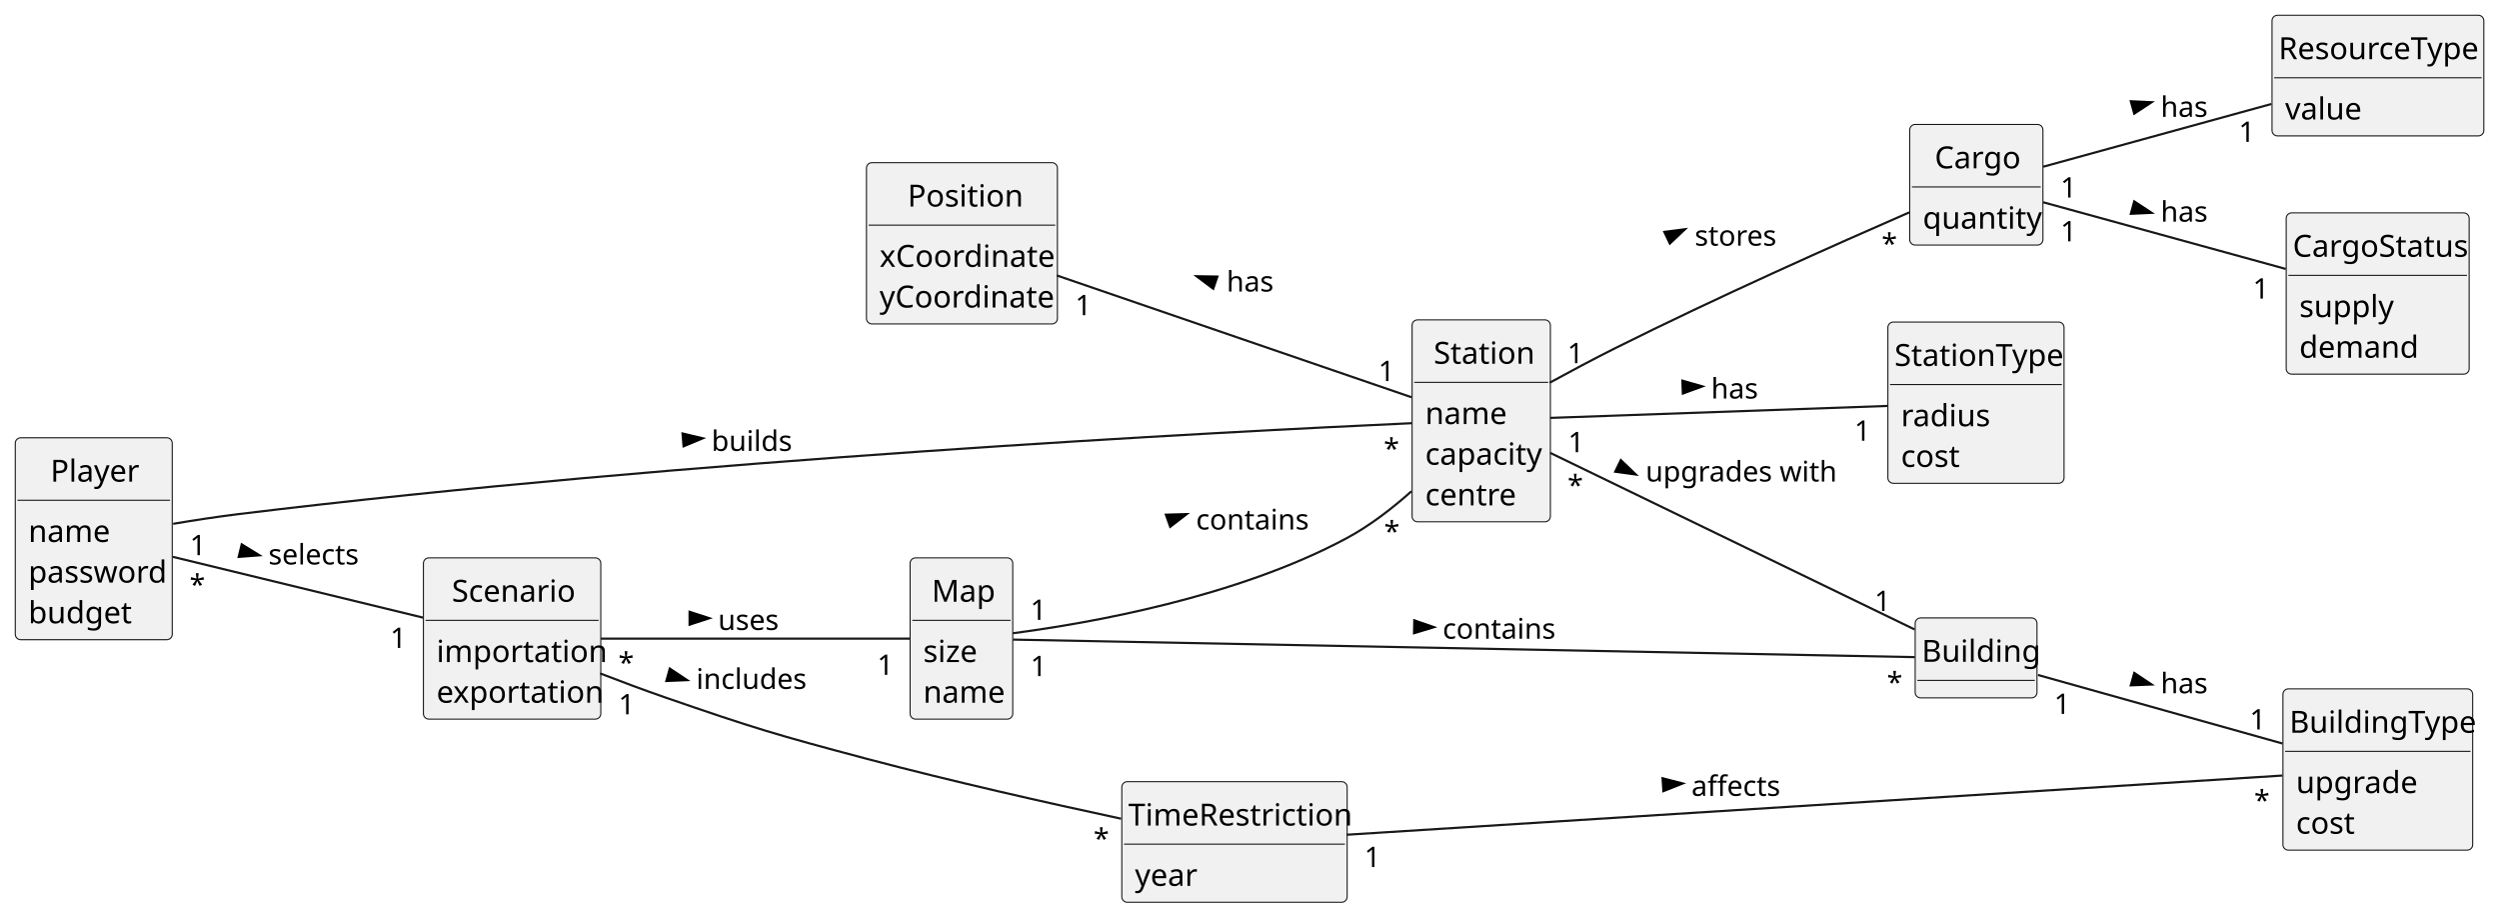
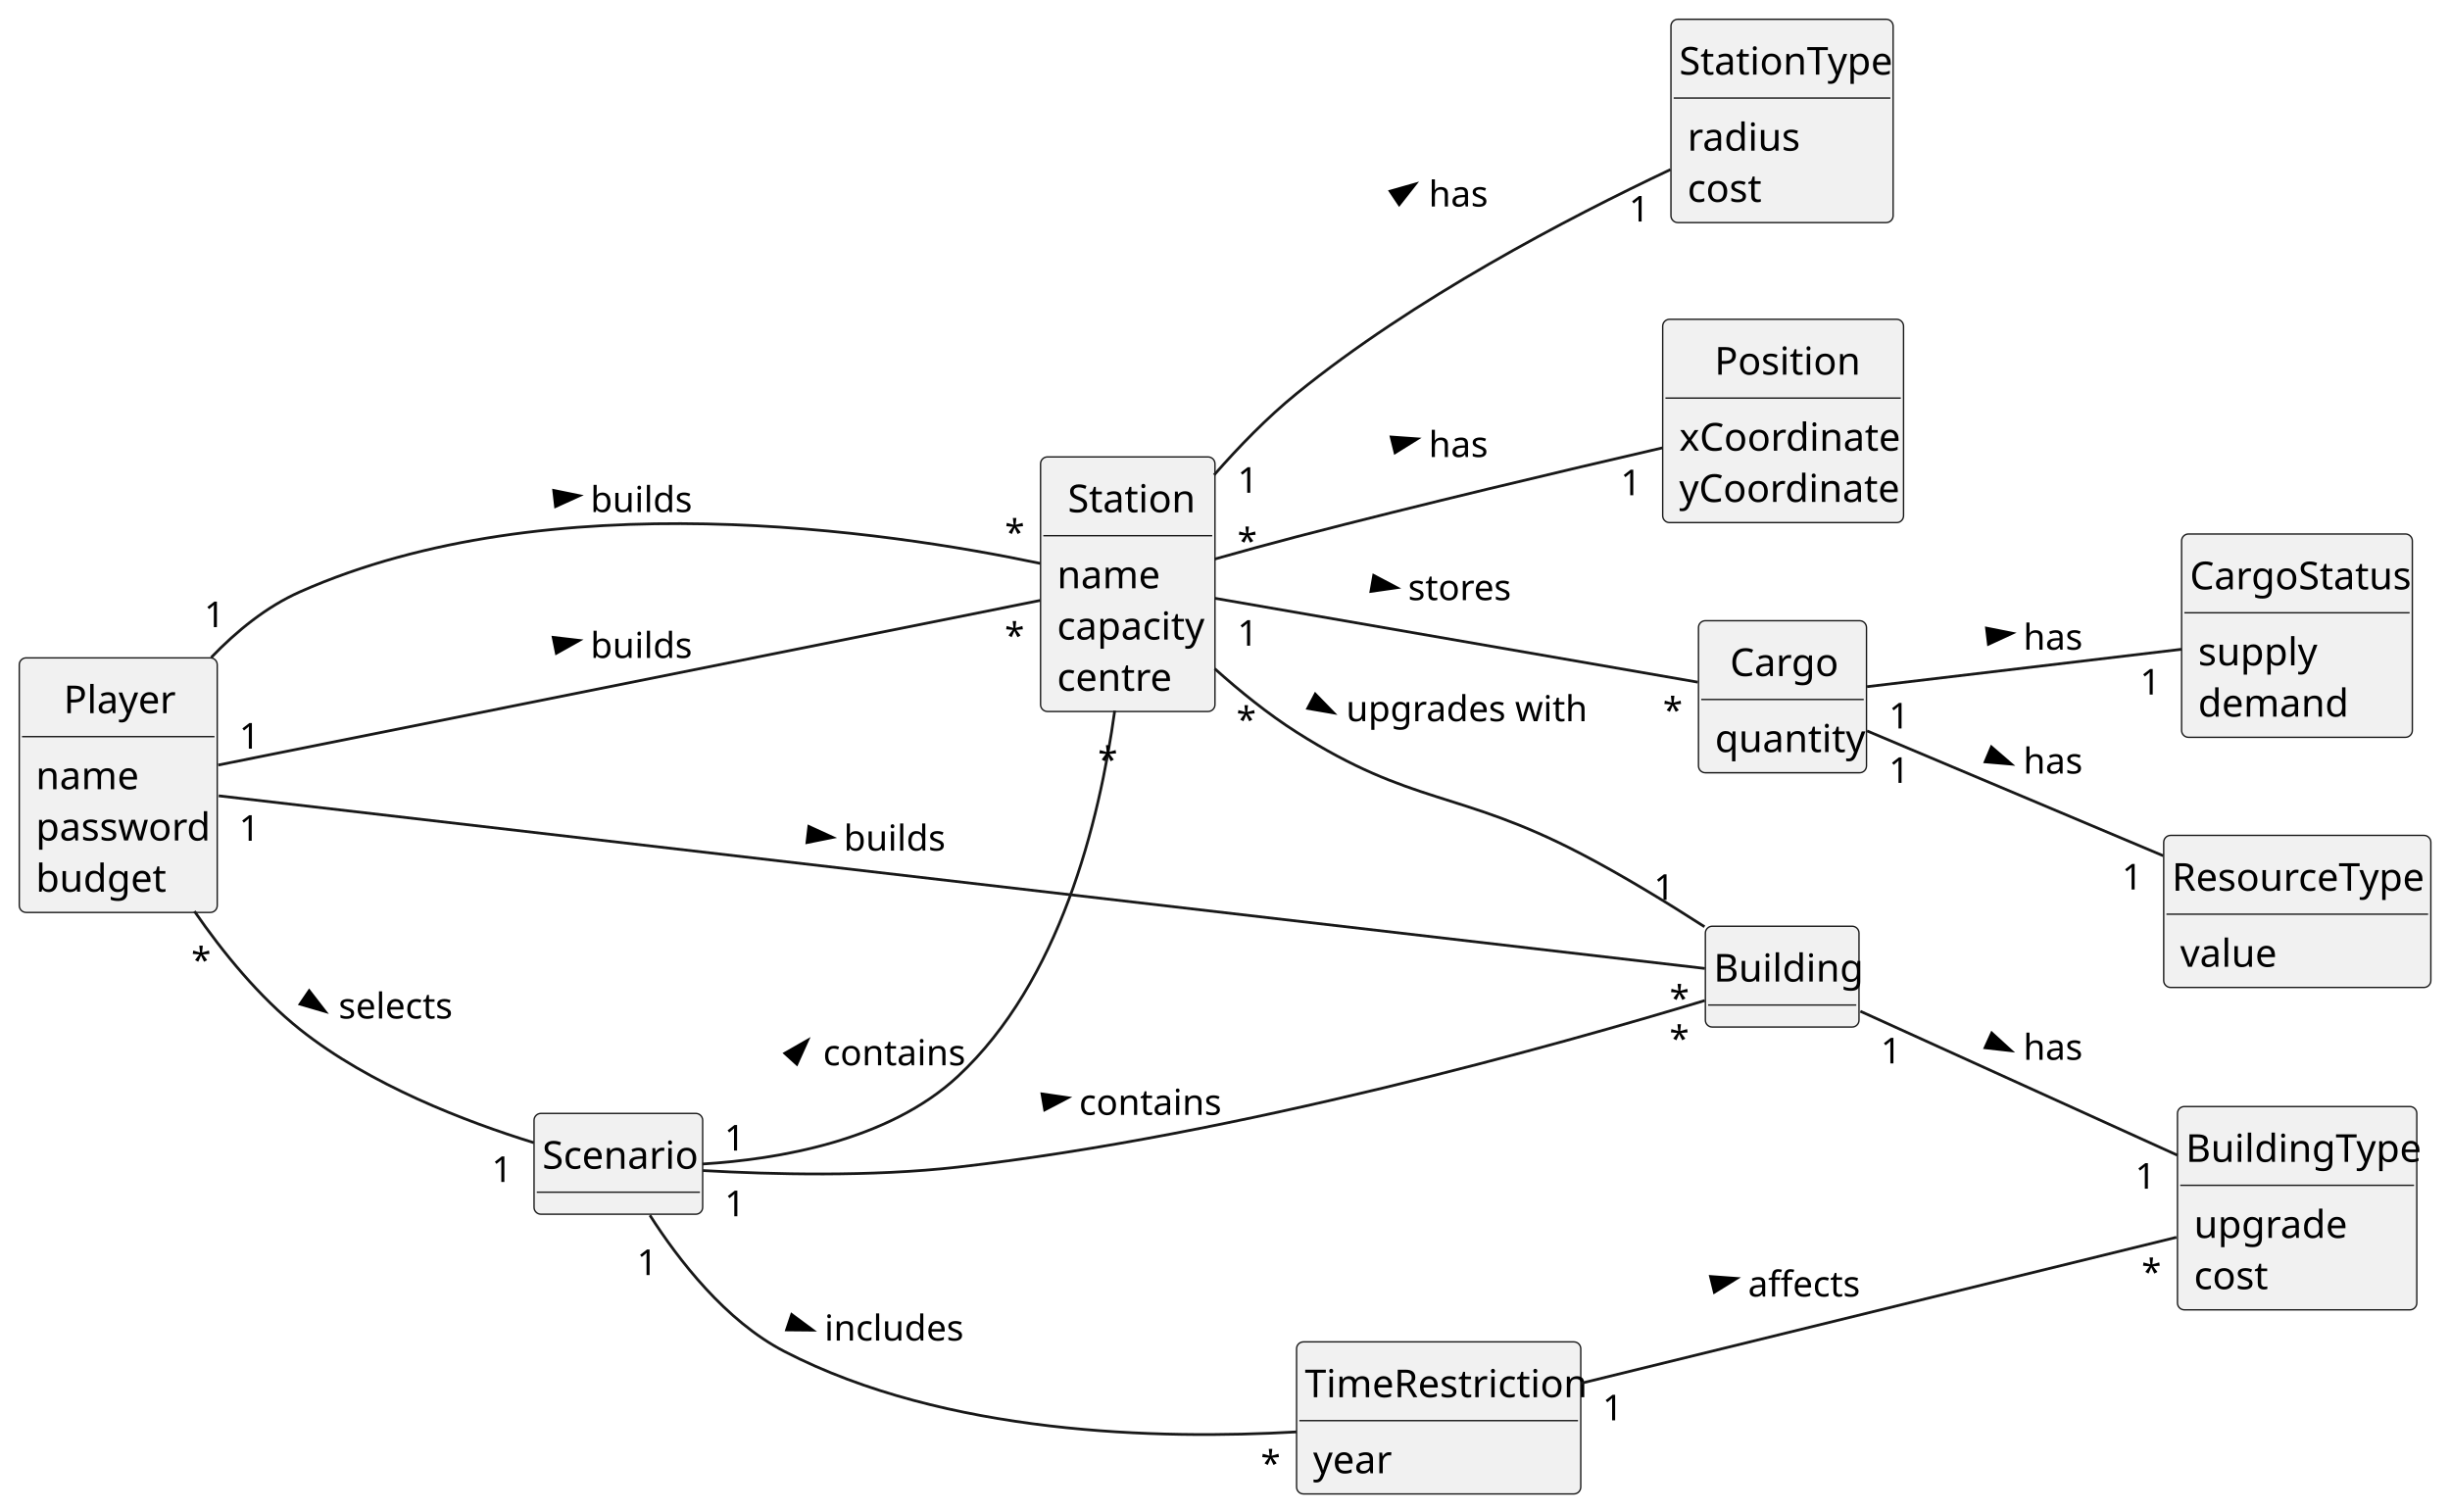
- <svg xmlns="http://www.w3.org/2000/svg" contentStyleType="text/css" height="420px" preserveAspectRatio="none" style="width:1145px;height:420px;background:#FFFFFF;" version="1.1" viewBox="0 0 1145 420" width="1145px" zoomAndPan="magnify">
+ <svg xmlns="http://www.w3.org/2000/svg" contentStyleType="text/css" height="549px" preserveAspectRatio="none" style="width:890px;height:549px;background:#FFFFFF;" version="1.1" viewBox="0 0 890 549" width="890px" zoomAndPan="magnify">
  <defs />
  <g>
    <g id="elem_Player">
-       <rect codeLine="12" fill="#F1F1F1" height="92.484" id="Player" rx="2.5" ry="2.5" style="stroke:#181818;stroke-width:0.5;" width="71.917" x="7" y="200.5" />
-       <text fill="#000000" font-family="sans-serif" font-size="14" lengthAdjust="spacing" textLength="39.683" x="23.117" y="220.607">Player</text>
-       <line style="stroke:#181818;stroke-width:0.5;" x1="8" x2="77.917" y1="229.121" y2="229.121" />
-       <text fill="#000000" font-family="sans-serif" font-size="14" lengthAdjust="spacing" textLength="35.02" x="13" y="248.228">name</text>
-       <text fill="#000000" font-family="sans-serif" font-size="14" lengthAdjust="spacing" textLength="59.917" x="13" y="266.85">password</text>
-       <text fill="#000000" font-family="sans-serif" font-size="14" lengthAdjust="spacing" textLength="42.82" x="13" y="285.471">budget</text>
-     </g>
-     <g id="elem_Map">
-       <rect codeLine="18" fill="#F1F1F1" height="73.863" id="Map" rx="2.5" ry="2.5" style="stroke:#181818;stroke-width:0.5;" width="47.02" x="417" y="255.5" />
-       <text fill="#000000" font-family="sans-serif" font-size="14" lengthAdjust="spacing" textLength="27.234" x="426.893" y="275.607">Map</text>
-       <line style="stroke:#181818;stroke-width:0.5;" x1="418" x2="463.021" y1="284.121" y2="284.121" />
-       <text fill="#000000" font-family="sans-serif" font-size="14" lengthAdjust="spacing" textLength="24.896" x="423" y="303.228">size</text>
-       <text fill="#000000" font-family="sans-serif" font-size="14" lengthAdjust="spacing" textLength="35.02" x="423" y="321.85">name</text>
+       <rect codeLine="12" fill="#F1F1F1" height="92.484" id="Player" rx="2.5" ry="2.5" style="stroke:#181818;stroke-width:0.5;" width="71.917" x="7" y="239" />
+       <text fill="#000000" font-family="sans-serif" font-size="14" lengthAdjust="spacing" textLength="39.683" x="23.117" y="259.107">Player</text>
+       <line style="stroke:#181818;stroke-width:0.5;" x1="8" x2="77.917" y1="267.621" y2="267.621" />
+       <text fill="#000000" font-family="sans-serif" font-size="14" lengthAdjust="spacing" textLength="35.02" x="13" y="286.728">name</text>
+       <text fill="#000000" font-family="sans-serif" font-size="14" lengthAdjust="spacing" textLength="59.917" x="13" y="305.35">password</text>
+       <text fill="#000000" font-family="sans-serif" font-size="14" lengthAdjust="spacing" textLength="42.82" x="13" y="323.971">budget</text>
    </g>
    <g id="elem_Station">
-       <rect codeLine="23" fill="#F1F1F1" height="92.484" id="Station" rx="2.5" ry="2.5" style="stroke:#181818;stroke-width:0.5;" width="63.358" x="647" y="146.5" />
-       <text fill="#000000" font-family="sans-serif" font-size="14" lengthAdjust="spacing" textLength="43.586" x="656.886" y="166.607">Station</text>
-       <line style="stroke:#181818;stroke-width:0.5;" x1="648" x2="709.358" y1="175.121" y2="175.121" />
-       <text fill="#000000" font-family="sans-serif" font-size="14" lengthAdjust="spacing" textLength="35.02" x="653" y="194.228">name</text>
-       <text fill="#000000" font-family="sans-serif" font-size="14" lengthAdjust="spacing" textLength="51.358" x="653" y="212.85">capacity</text>
-       <text fill="#000000" font-family="sans-serif" font-size="14" lengthAdjust="spacing" textLength="38.91" x="653" y="231.471">centre</text>
+       <rect codeLine="18" fill="#F1F1F1" height="92.484" id="Station" rx="2.5" ry="2.5" style="stroke:#181818;stroke-width:0.5;" width="63.358" x="378" y="166" />
+       <text fill="#000000" font-family="sans-serif" font-size="14" lengthAdjust="spacing" textLength="43.586" x="387.886" y="186.107">Station</text>
+       <line style="stroke:#181818;stroke-width:0.5;" x1="379" x2="440.358" y1="194.621" y2="194.621" />
+       <text fill="#000000" font-family="sans-serif" font-size="14" lengthAdjust="spacing" textLength="35.02" x="384" y="213.728">name</text>
+       <text fill="#000000" font-family="sans-serif" font-size="14" lengthAdjust="spacing" textLength="51.358" x="384" y="232.35">capacity</text>
+       <text fill="#000000" font-family="sans-serif" font-size="14" lengthAdjust="spacing" textLength="38.91" x="384" y="250.971">centre</text>
    </g>
    <g id="elem_StationType">
-       <rect codeLine="29" fill="#F1F1F1" height="73.863" id="StationType" rx="2.5" ry="2.5" style="stroke:#181818;stroke-width:0.5;" width="80.71" x="865" y="147.5" />
-       <text fill="#000000" font-family="sans-serif" font-size="14" lengthAdjust="spacing" textLength="74.71" x="868" y="167.607">StationType</text>
-       <line style="stroke:#181818;stroke-width:0.5;" x1="866" x2="944.71" y1="176.121" y2="176.121" />
-       <text fill="#000000" font-family="sans-serif" font-size="14" lengthAdjust="spacing" textLength="38.131" x="871" y="195.228">radius</text>
-       <text fill="#000000" font-family="sans-serif" font-size="14" lengthAdjust="spacing" textLength="25.676" x="871" y="213.85">cost</text>
+       <rect codeLine="24" fill="#F1F1F1" height="73.863" id="StationType" rx="2.5" ry="2.5" style="stroke:#181818;stroke-width:0.5;" width="80.71" x="607" y="7" />
+       <text fill="#000000" font-family="sans-serif" font-size="14" lengthAdjust="spacing" textLength="74.71" x="610" y="27.107">StationType</text>
+       <line style="stroke:#181818;stroke-width:0.5;" x1="608" x2="686.71" y1="35.621" y2="35.621" />
+       <text fill="#000000" font-family="sans-serif" font-size="14" lengthAdjust="spacing" textLength="38.131" x="613" y="54.728">radius</text>
+       <text fill="#000000" font-family="sans-serif" font-size="14" lengthAdjust="spacing" textLength="25.676" x="613" y="73.35">cost</text>
    </g>
    <g id="elem_Building">
-       <rect codeLine="34" fill="#F1F1F1" height="36.621" id="Building" rx="2.5" ry="2.5" style="stroke:#181818;stroke-width:0.5;" width="55.813" x="877.5" y="283" />
-       <text fill="#000000" font-family="sans-serif" font-size="14" lengthAdjust="spacing" textLength="49.813" x="880.5" y="303.107">Building</text>
-       <line style="stroke:#181818;stroke-width:0.5;" x1="878.5" x2="932.313" y1="311.621" y2="311.621" />
+       <rect codeLine="29" fill="#F1F1F1" height="36.621" id="Building" rx="2.5" ry="2.5" style="stroke:#181818;stroke-width:0.5;" width="55.813" x="619.5" y="336.5" />
+       <text fill="#000000" font-family="sans-serif" font-size="14" lengthAdjust="spacing" textLength="49.813" x="622.5" y="356.607">Building</text>
+       <line style="stroke:#181818;stroke-width:0.5;" x1="620.5" x2="674.313" y1="365.121" y2="365.121" />
    </g>
    <g id="elem_BuildingType">
-       <rect codeLine="37" fill="#F1F1F1" height="73.863" id="BuildingType" rx="2.5" ry="2.5" style="stroke:#181818;stroke-width:0.5;" width="86.938" x="1046" y="315.5" />
-       <text fill="#000000" font-family="sans-serif" font-size="14" lengthAdjust="spacing" textLength="80.938" x="1049" y="335.607">BuildingType</text>
-       <line style="stroke:#181818;stroke-width:0.5;" x1="1047" x2="1131.938" y1="344.121" y2="344.121" />
-       <text fill="#000000" font-family="sans-serif" font-size="14" lengthAdjust="spacing" textLength="51.379" x="1052" y="363.228">upgrade</text>
-       <text fill="#000000" font-family="sans-serif" font-size="14" lengthAdjust="spacing" textLength="25.676" x="1052" y="381.85">cost</text>
+       <rect codeLine="32" fill="#F1F1F1" height="73.863" id="BuildingType" rx="2.5" ry="2.5" style="stroke:#181818;stroke-width:0.5;" width="86.938" x="791" y="402" />
+       <text fill="#000000" font-family="sans-serif" font-size="14" lengthAdjust="spacing" textLength="80.938" x="794" y="422.107">BuildingType</text>
+       <line style="stroke:#181818;stroke-width:0.5;" x1="792" x2="876.938" y1="430.621" y2="430.621" />
+       <text fill="#000000" font-family="sans-serif" font-size="14" lengthAdjust="spacing" textLength="51.379" x="797" y="449.728">upgrade</text>
+       <text fill="#000000" font-family="sans-serif" font-size="14" lengthAdjust="spacing" textLength="25.676" x="797" y="468.35">cost</text>
    </g>
    <g id="elem_Scenario">
-       <rect codeLine="42" fill="#F1F1F1" height="73.863" id="Scenario" rx="2.5" ry="2.5" style="stroke:#181818;stroke-width:0.5;" width="81.269" x="194" y="255.5" />
-       <text fill="#000000" font-family="sans-serif" font-size="14" lengthAdjust="spacing" textLength="55.255" x="207.007" y="275.607">Scenario</text>
-       <line style="stroke:#181818;stroke-width:0.5;" x1="195" x2="274.269" y1="284.121" y2="284.121" />
-       <text fill="#000000" font-family="sans-serif" font-size="14" lengthAdjust="spacing" textLength="69.255" x="200" y="303.228">importation</text>
-       <text fill="#000000" font-family="sans-serif" font-size="14" lengthAdjust="spacing" textLength="69.269" x="200" y="321.85">exportation</text>
+       <rect codeLine="37" fill="#F1F1F1" height="36.621" id="Scenario" rx="2.5" ry="2.5" style="stroke:#181818;stroke-width:0.5;" width="61.255" x="194" y="404.5" />
+       <text fill="#000000" font-family="sans-serif" font-size="14" lengthAdjust="spacing" textLength="55.255" x="197" y="424.607">Scenario</text>
+       <line style="stroke:#181818;stroke-width:0.5;" x1="195" x2="254.255" y1="433.121" y2="433.121" />
    </g>
    <g id="elem_Position">
-       <rect codeLine="47" fill="#F1F1F1" height="73.863" id="Position" rx="2.5" ry="2.5" style="stroke:#181818;stroke-width:0.5;" width="87.489" x="397" y="74.5" />
-       <text fill="#000000" font-family="sans-serif" font-size="14" lengthAdjust="spacing" textLength="49.807" x="415.841" y="94.607">Position</text>
-       <line style="stroke:#181818;stroke-width:0.5;" x1="398" x2="483.489" y1="103.121" y2="103.121" />
-       <text fill="#000000" font-family="sans-serif" font-size="14" lengthAdjust="spacing" textLength="75.489" x="403" y="122.228">xCoordinate</text>
-       <text fill="#000000" font-family="sans-serif" font-size="14" lengthAdjust="spacing" textLength="75.489" x="403" y="140.85">yCoordinate</text>
+       <rect codeLine="40" fill="#F1F1F1" height="73.863" id="Position" rx="2.5" ry="2.5" style="stroke:#181818;stroke-width:0.5;" width="87.489" x="604" y="116" />
+       <text fill="#000000" font-family="sans-serif" font-size="14" lengthAdjust="spacing" textLength="49.807" x="622.841" y="136.107">Position</text>
+       <line style="stroke:#181818;stroke-width:0.5;" x1="605" x2="690.489" y1="144.621" y2="144.621" />
+       <text fill="#000000" font-family="sans-serif" font-size="14" lengthAdjust="spacing" textLength="75.489" x="610" y="163.728">xCoordinate</text>
+       <text fill="#000000" font-family="sans-serif" font-size="14" lengthAdjust="spacing" textLength="75.489" x="610" y="182.35">yCoordinate</text>
    </g>
    <g id="elem_Cargo">
-       <rect codeLine="52" fill="#F1F1F1" height="55.242" id="Cargo" rx="2.5" ry="2.5" style="stroke:#181818;stroke-width:0.5;" width="61.034" x="875" y="57" />
-       <text fill="#000000" font-family="sans-serif" font-size="14" lengthAdjust="spacing" textLength="38.131" x="886.452" y="77.107">Cargo</text>
-       <line style="stroke:#181818;stroke-width:0.5;" x1="876" x2="935.034" y1="85.621" y2="85.621" />
-       <text fill="#000000" font-family="sans-serif" font-size="14" lengthAdjust="spacing" textLength="49.034" x="881" y="104.728">quantity</text>
+       <rect codeLine="45" fill="#F1F1F1" height="55.242" id="Cargo" rx="2.5" ry="2.5" style="stroke:#181818;stroke-width:0.5;" width="61.034" x="617" y="225.5" />
+       <text fill="#000000" font-family="sans-serif" font-size="14" lengthAdjust="spacing" textLength="38.131" x="628.452" y="245.607">Cargo</text>
+       <line style="stroke:#181818;stroke-width:0.5;" x1="618" x2="677.034" y1="254.121" y2="254.121" />
+       <text fill="#000000" font-family="sans-serif" font-size="14" lengthAdjust="spacing" textLength="49.034" x="623" y="273.228">quantity</text>
    </g>
    <g id="elem_CargoStatus">
-       <rect codeLine="56" fill="#F1F1F1" height="73.863" id="CargoStatus" rx="2.5" ry="2.5" style="stroke:#181818;stroke-width:0.5;" width="83.82" x="1047.5" y="97.5" />
-       <text fill="#000000" font-family="sans-serif" font-size="14" lengthAdjust="spacing" textLength="77.82" x="1050.5" y="117.607">CargoStatus</text>
-       <line style="stroke:#181818;stroke-width:0.5;" x1="1048.5" x2="1130.32" y1="126.121" y2="126.121" />
-       <text fill="#000000" font-family="sans-serif" font-size="14" lengthAdjust="spacing" textLength="40.469" x="1053.5" y="145.228">supply</text>
-       <text fill="#000000" font-family="sans-serif" font-size="14" lengthAdjust="spacing" textLength="50.593" x="1053.5" y="163.85">demand</text>
+       <rect codeLine="49" fill="#F1F1F1" height="73.863" id="CargoStatus" rx="2.5" ry="2.5" style="stroke:#181818;stroke-width:0.5;" width="83.82" x="792.5" y="194" />
+       <text fill="#000000" font-family="sans-serif" font-size="14" lengthAdjust="spacing" textLength="77.82" x="795.5" y="214.107">CargoStatus</text>
+       <line style="stroke:#181818;stroke-width:0.5;" x1="793.5" x2="875.32" y1="222.621" y2="222.621" />
+       <text fill="#000000" font-family="sans-serif" font-size="14" lengthAdjust="spacing" textLength="40.469" x="798.5" y="241.728">supply</text>
+       <text fill="#000000" font-family="sans-serif" font-size="14" lengthAdjust="spacing" textLength="50.593" x="798.5" y="260.35">demand</text>
    </g>
    <g id="elem_ResourceType">
-       <rect codeLine="61" fill="#F1F1F1" height="55.242" id="ResourceType" rx="2.5" ry="2.5" style="stroke:#181818;stroke-width:0.5;" width="97.041" x="1041" y="7" />
-       <text fill="#000000" font-family="sans-serif" font-size="14" lengthAdjust="spacing" textLength="91.041" x="1044" y="27.107">ResourceType</text>
-       <line style="stroke:#181818;stroke-width:0.5;" x1="1042" x2="1137.041" y1="35.621" y2="35.621" />
-       <text fill="#000000" font-family="sans-serif" font-size="14" lengthAdjust="spacing" textLength="33.469" x="1047" y="54.728">value</text>
+       <rect codeLine="54" fill="#F1F1F1" height="55.242" id="ResourceType" rx="2.5" ry="2.5" style="stroke:#181818;stroke-width:0.5;" width="97.041" x="786" y="303.5" />
+       <text fill="#000000" font-family="sans-serif" font-size="14" lengthAdjust="spacing" textLength="91.041" x="789" y="323.607">ResourceType</text>
+       <line style="stroke:#181818;stroke-width:0.5;" x1="787" x2="882.041" y1="332.121" y2="332.121" />
+       <text fill="#000000" font-family="sans-serif" font-size="14" lengthAdjust="spacing" textLength="33.469" x="792" y="351.228">value</text>
    </g>
    <g id="elem_TimeRestriction">
-       <rect codeLine="65" fill="#F1F1F1" height="55.242" id="TimeRestriction" rx="2.5" ry="2.5" style="stroke:#181818;stroke-width:0.5;" width="103.241" x="514" y="358" />
-       <text fill="#000000" font-family="sans-serif" font-size="14" lengthAdjust="spacing" textLength="97.241" x="517" y="378.107">TimeRestriction</text>
-       <line style="stroke:#181818;stroke-width:0.5;" x1="515" x2="616.241" y1="386.621" y2="386.621" />
-       <text fill="#000000" font-family="sans-serif" font-size="14" lengthAdjust="spacing" textLength="27.234" x="520" y="405.728">year</text>
+       <rect codeLine="58" fill="#F1F1F1" height="55.242" id="TimeRestriction" rx="2.5" ry="2.5" style="stroke:#181818;stroke-width:0.5;" width="103.241" x="471" y="487.5" />
+       <text fill="#000000" font-family="sans-serif" font-size="14" lengthAdjust="spacing" textLength="97.241" x="474" y="507.607">TimeRestriction</text>
+       <line style="stroke:#181818;stroke-width:0.5;" x1="472" x2="573.241" y1="516.121" y2="516.121" />
+       <text fill="#000000" font-family="sans-serif" font-size="14" lengthAdjust="spacing" textLength="27.234" x="477" y="535.229">year</text>
    </g>
    <g id="link_Player_Station">
-       <path codeLine="69" d="M79.34,239.91 C88.93,238.29 99.34,236.68 109,235.5 C313.6,210.5 561.53,197.72 646.9,193.82 " fill="none" id="Player-Station" style="stroke:#181818;stroke-width:1.0;" />
-       <polygon fill="#000000" points="321.984,200.741,312.73,198.544,313.206,204.402,321.984,200.741" style="stroke:#000000;stroke-width:1.0;" />
-       <text fill="#000000" font-family="sans-serif" font-size="13" lengthAdjust="spacing" textLength="33.966" x="326" y="206.528">builds</text>
-       <text fill="#000000" font-family="sans-serif" font-size="13" lengthAdjust="spacing" textLength="7.23" x="86.964" y="254.284">1</text>
-       <text fill="#000000" font-family="sans-serif" font-size="13" lengthAdjust="spacing" textLength="5.059" x="633.98" y="210.097">*</text>
+       <path codeLine="62" d="M76.72,238.86 C85.97,229.23 96.87,220.37 109,215 C199.8,174.77 321.83,192.9 377.94,204.7 " fill="none" id="Player-Station" style="stroke:#181818;stroke-width:1.0;" />
+       <polygon fill="#000000" points="210.468,180.082,201.149,178.181,201.812,184.022,210.468,180.082" style="stroke:#000000;stroke-width:1.0;" />
+       <text fill="#000000" font-family="sans-serif" font-size="13" lengthAdjust="spacing" textLength="33.966" x="214.5" y="186.028">builds</text>
+       <text fill="#000000" font-family="sans-serif" font-size="13" lengthAdjust="spacing" textLength="7.23" x="74.181" y="227.849">1</text>
+       <text fill="#000000" font-family="sans-serif" font-size="13" lengthAdjust="spacing" textLength="5.059" x="365.029" y="198.052">*</text>
+     </g>
+     <g id="link_Player_Station">
+       <path codeLine="64" d="M79.28,277.93 C150.57,263.66 310.68,231.59 377.89,218.13 " fill="none" id="Player-Station-1" style="stroke:#181818;stroke-width:1.0;" />
+       <polygon fill="#000000" points="210.403,232.664,200.957,231.558,202.111,237.321,210.403,232.664" style="stroke:#000000;stroke-width:1.0;" />
+       <text fill="#000000" font-family="sans-serif" font-size="13" lengthAdjust="spacing" textLength="33.966" x="214.5" y="239.028">builds</text>
+       <text fill="#000000" font-family="sans-serif" font-size="13" lengthAdjust="spacing" textLength="7.23" x="86.893" y="271.972">1</text>
+       <text fill="#000000" font-family="sans-serif" font-size="13" lengthAdjust="spacing" textLength="5.059" x="364.967" y="235.519">*</text>
    </g>
    <g id="link_Player_Scenario">
-       <path codeLine="70" d="M79.2,255.04 C111.74,262.94 160.03,274.67 193.9,282.89 " fill="none" id="Player-Scenario" style="stroke:#181818;stroke-width:1.0;" />
-       <polygon fill="#000000" points="118.859,254.325,110.763,249.335,109.376,255.047,118.859,254.325" style="stroke:#000000;stroke-width:1.0;" />
-       <text fill="#000000" font-family="sans-serif" font-size="13" lengthAdjust="spacing" textLength="40.46" x="123" y="258.528">selects</text>
-       <text fill="#000000" font-family="sans-serif" font-size="13" lengthAdjust="spacing" textLength="5.059" x="86.833" y="272.404">*</text>
-       <text fill="#000000" font-family="sans-serif" font-size="13" lengthAdjust="spacing" textLength="7.23" x="178.766" y="296.753">1</text>
+       <path codeLine="63" d="M70.63,331.06 C81.1,346.22 94.18,362.2 109,374 C134.38,394.2 169.33,407.55 193.92,415.14 " fill="none" id="Player-Scenario" style="stroke:#181818;stroke-width:1.0;" />
+       <polygon fill="#000000" points="118.131,367.463,112.314,359.938,109.002,364.795,118.131,367.463" style="stroke:#000000;stroke-width:1.0;" />
+       <text fill="#000000" font-family="sans-serif" font-size="13" lengthAdjust="spacing" textLength="40.46" x="123" y="370.028">selects</text>
+       <text fill="#000000" font-family="sans-serif" font-size="13" lengthAdjust="spacing" textLength="5.059" x="69.489" y="353.428">*</text>
+       <text fill="#000000" font-family="sans-serif" font-size="13" lengthAdjust="spacing" textLength="7.23" x="178.61" y="429.406">1</text>
    </g>
-     <g id="link_Map_Station">
-       <path codeLine="71" d="M464.07,290.02 C498.72,285.49 566.35,273.68 617,246.5 C627.54,240.84 637.76,232.99 646.69,225.02 " fill="none" id="Map-Station" style="stroke:#181818;stroke-width:1.0;" />
-       <polygon fill="#000000" points="543.711,235.469,534.204,235.733,536.175,241.271,543.711,235.469" style="stroke:#000000;stroke-width:1.0;" />
-       <text fill="#000000" font-family="sans-serif" font-size="13" lengthAdjust="spacing" textLength="48.42" x="548" y="242.528">contains</text>
-       <text fill="#000000" font-family="sans-serif" font-size="13" lengthAdjust="spacing" textLength="7.23" x="472.053" y="283.886">1</text>
-       <text fill="#000000" font-family="sans-serif" font-size="13" lengthAdjust="spacing" textLength="5.059" x="634.152" y="248">*</text>
+     <g id="link_Player_Building">
+       <path codeLine="65" d="M79.44,289.12 C189.17,301.87 521.77,340.51 619.33,351.84 " fill="none" id="Player-Building" style="stroke:#181818;stroke-width:1.0;" />
+       <polygon fill="#000000" points="302.467,304.223,293.821,300.259,293.143,306.098,302.467,304.223" style="stroke:#000000;stroke-width:1.0;" />
+       <text fill="#000000" font-family="sans-serif" font-size="13" lengthAdjust="spacing" textLength="33.966" x="306.5" y="309.028">builds</text>
+       <text fill="#000000" font-family="sans-serif" font-size="13" lengthAdjust="spacing" textLength="7.23" x="86.833" y="305.457">1</text>
+       <text fill="#000000" font-family="sans-serif" font-size="13" lengthAdjust="spacing" textLength="5.059" x="606.502" y="367.322">*</text>
    </g>
-     <g id="link_Map_Building">
-       <path codeLine="72" d="M464.14,292.94 C541.31,294.44 793.79,299.35 877.36,300.97 " fill="none" id="Map-Building" style="stroke:#181818;stroke-width:1.0;" />
-       <polygon fill="#000000" points="656.999,287.243,648.013,284.128,647.899,290.005,656.999,287.243" style="stroke:#000000;stroke-width:1.0;" />
-       <text fill="#000000" font-family="sans-serif" font-size="13" lengthAdjust="spacing" textLength="48.42" x="661" y="292.528">contains</text>
-       <text fill="#000000" font-family="sans-serif" font-size="13" lengthAdjust="spacing" textLength="7.23" x="472.143" y="309.657">1</text>
-       <text fill="#000000" font-family="sans-serif" font-size="13" lengthAdjust="spacing" textLength="5.059" x="864.54" y="317.127">*</text>
+     <g id="link_Scenario_Station">
+       <path codeLine="66" d="M255.23,422.88 C282.66,421.19 322.83,414.45 348,391 C384.96,356.56 399.34,298.78 404.94,258.2 " fill="none" id="Scenario-Station" style="stroke:#181818;stroke-width:1.0;" />
+       <polygon fill="#000000" points="293.363,377.946,285.104,382.662,289.454,386.616,293.363,377.946" style="stroke:#000000;stroke-width:1.0;" />
+       <text fill="#000000" font-family="sans-serif" font-size="13" lengthAdjust="spacing" textLength="48.42" x="299" y="387.028">contains</text>
+       <text fill="#000000" font-family="sans-serif" font-size="13" lengthAdjust="spacing" textLength="7.23" x="263.143" y="417.992">1</text>
+       <text fill="#000000" font-family="sans-serif" font-size="13" lengthAdjust="spacing" textLength="5.059" x="398.836" y="280.589">*</text>
    </g>
-     <g id="link_Scenario_Map">
-       <path codeLine="73" d="M275.32,292.5 C317.52,292.5 382.7,292.5 416.86,292.5 " fill="none" id="Scenario-Map" style="stroke:#181818;stroke-width:1.0;" />
-       <polygon fill="#000000" points="325,283.146,315.955,280.207,315.955,286.084,325,283.146" style="stroke:#000000;stroke-width:1.0;" />
-       <text fill="#000000" font-family="sans-serif" font-size="13" lengthAdjust="spacing" textLength="27.46" x="329" y="288.528">uses</text>
-       <text fill="#000000" font-family="sans-serif" font-size="13" lengthAdjust="spacing" textLength="5.059" x="283.288" y="308.135">*</text>
-       <text fill="#000000" font-family="sans-serif" font-size="13" lengthAdjust="spacing" textLength="7.23" x="401.918" y="309.088">1</text>
+     <g id="link_Scenario_Building">
+       <path codeLine="67" d="M255.31,425.26 C280.18,426.66 316.51,427.59 348,424 C449.73,412.4 567.25,379.23 619.29,363.49 " fill="none" id="Scenario-Building" style="stroke:#181818;stroke-width:1.0;" />
+       <polygon fill="#000000" points="387.93,398.809,378.52,397.425,379.504,403.22,387.93,398.809" style="stroke:#000000;stroke-width:1.0;" />
+       <text fill="#000000" font-family="sans-serif" font-size="13" lengthAdjust="spacing" textLength="48.42" x="392" y="405.028">contains</text>
+       <text fill="#000000" font-family="sans-serif" font-size="13" lengthAdjust="spacing" textLength="7.23" x="263.241" y="441.854">1</text>
+       <text fill="#000000" font-family="sans-serif" font-size="13" lengthAdjust="spacing" textLength="5.059" x="606.452" y="381.958">*</text>
    </g>
    <g id="link_Station_Building">
-       <path codeLine="74" d="M710.31,207.43 C754.48,228.83 835.1,267.88 877.23,288.29 " fill="none" id="Station-Building" style="stroke:#181818;stroke-width:1.0;" />
-       <polygon fill="#000000" points="749.5,217.325,742.641,210.737,740.078,216.027,749.5,217.325" style="stroke:#000000;stroke-width:1.0;" />
-       <text fill="#000000" font-family="sans-serif" font-size="13" lengthAdjust="spacing" textLength="80.939" x="754" y="220.528">upgrades with</text>
-       <text fill="#000000" font-family="sans-serif" font-size="13" lengthAdjust="spacing" textLength="5.059" x="718.21" y="226.854">*</text>
-       <text fill="#000000" font-family="sans-serif" font-size="13" lengthAdjust="spacing" textLength="7.23" x="858.836" y="279.841">1</text>
+       <path codeLine="68" d="M441.27,242.94 C450.36,251.09 460.66,259.43 471,266 C513.01,292.7 529.84,287.03 574,310 C589.38,318 605.84,328.08 619.19,336.68 " fill="none" id="Station-Building" style="stroke:#181818;stroke-width:1.0;" />
+       <polygon fill="#000000" points="484.424,258.976,477.791,252.16,475.051,257.36,484.424,258.976" style="stroke:#000000;stroke-width:1.0;" />
+       <text fill="#000000" font-family="sans-serif" font-size="13" lengthAdjust="spacing" textLength="80.939" x="489" y="262.028">upgrades with</text>
+       <text fill="#000000" font-family="sans-serif" font-size="13" lengthAdjust="spacing" textLength="5.059" x="449.16" y="266.067">*</text>
+       <text fill="#000000" font-family="sans-serif" font-size="13" lengthAdjust="spacing" textLength="7.23" x="600.786" y="326.921">1</text>
    </g>
    <g id="link_Station_StationType">
-       <path codeLine="75" d="M710.31,191.4 C750.51,189.98 820.9,187.47 864.98,185.91 " fill="none" id="Station-StationType" style="stroke:#181818;stroke-width:1.0;" />
-       <polygon fill="#000000" points="779.997,176.968,770.853,174.352,771.062,180.226,779.997,176.968" style="stroke:#000000;stroke-width:1.0;" />
-       <text fill="#000000" font-family="sans-serif" font-size="13" lengthAdjust="spacing" textLength="20.96" x="784" y="182.528">has</text>
-       <text fill="#000000" font-family="sans-serif" font-size="13" lengthAdjust="spacing" textLength="7.23" x="718.461" y="207.117">1</text>
-       <text fill="#000000" font-family="sans-serif" font-size="13" lengthAdjust="spacing" textLength="7.23" x="849.638" y="201.868">1</text>
+       <path codeLine="69" d="M441.04,172.56 C450.05,162.26 460.37,151.64 471,143 C513.49,108.48 569.62,79.17 606.83,61.6 " fill="none" id="Station-StationType" style="stroke:#181818;stroke-width:1.0;" />
+       <polygon fill="#000000" points="514.155,66.865,505.004,69.453,508.273,74.338,514.155,66.865" style="stroke:#000000;stroke-width:1.0;" />
+       <text fill="#000000" font-family="sans-serif" font-size="13" lengthAdjust="spacing" textLength="20.96" x="519" y="75.028">has</text>
+       <text fill="#000000" font-family="sans-serif" font-size="13" lengthAdjust="spacing" textLength="7.23" x="449.565" y="179.023">1</text>
+       <text fill="#000000" font-family="sans-serif" font-size="13" lengthAdjust="spacing" textLength="7.23" x="591.734" y="80.48">1</text>
+     </g>
+     <g id="link_Station_Position">
+       <path codeLine="70" d="M441.21,203.12 C450.74,200.43 461.29,197.53 471,195 C516.18,183.25 568.22,170.95 603.83,162.72 " fill="none" id="Station-Position" style="stroke:#181818;stroke-width:1.0;" />
+       <polygon fill="#000000" points="514.852,159.44,505.366,158.769,506.783,164.473,514.852,159.44" style="stroke:#000000;stroke-width:1.0;" />
+       <text fill="#000000" font-family="sans-serif" font-size="13" lengthAdjust="spacing" textLength="20.96" x="519" y="166.028">has</text>
+       <text fill="#000000" font-family="sans-serif" font-size="13" lengthAdjust="spacing" textLength="5.059" x="449.512" y="201.174">*</text>
+       <text fill="#000000" font-family="sans-serif" font-size="13" lengthAdjust="spacing" textLength="7.23" x="588.7" y="179.917">1</text>
    </g>
    <g id="link_Building_BuildingType">
-       <path codeLine="76" d="M933.75,309.14 C963.4,317.44 1011.19,330.84 1045.83,340.54 " fill="none" id="Building-BuildingType" style="stroke:#181818;stroke-width:1.0;" />
-       <polygon fill="#000000" points="985.815,313.494,977.898,308.224,976.312,313.884,985.815,313.494" style="stroke:#000000;stroke-width:1.0;" />
-       <text fill="#000000" font-family="sans-serif" font-size="13" lengthAdjust="spacing" textLength="20.96" x="990" y="317.528">has</text>
-       <text fill="#000000" font-family="sans-serif" font-size="13" lengthAdjust="spacing" textLength="7.23" x="941.14" y="326.978">1</text>
-       <text fill="#000000" font-family="sans-serif" font-size="13" lengthAdjust="spacing" textLength="7.23" x="1030.748" y="334.089">1</text>
-     </g>
-     <g id="link_Position_Station">
-       <path codeLine="77" d="M484.24,126.17 C531.13,142.26 605.23,167.69 646.73,181.94 " fill="none" id="Position-Station" style="stroke:#181818;stroke-width:1.0;" />
-       <polygon fill="#000000" points="548.271,126.522,555.872,132.238,557.78,126.679,548.271,126.522" style="stroke:#000000;stroke-width:1.0;" />
-       <text fill="#000000" font-family="sans-serif" font-size="13" lengthAdjust="spacing" textLength="20.96" x="562" y="133.528">has</text>
-       <text fill="#000000" font-family="sans-serif" font-size="13" lengthAdjust="spacing" textLength="7.23" x="492.632" y="144.364">1</text>
-       <text fill="#000000" font-family="sans-serif" font-size="13" lengthAdjust="spacing" textLength="7.23" x="631.559" y="174.538">1</text>
+       <path codeLine="71" d="M675.8,367.39 C706.15,381.18 755.56,403.61 790.99,419.7 " fill="none" id="Building-BuildingType" style="stroke:#181818;stroke-width:1.0;" />
+       <polygon fill="#000000" points="730.553,381.713,723.532,375.297,721.102,380.649,730.553,381.713" style="stroke:#000000;stroke-width:1.0;" />
+       <text fill="#000000" font-family="sans-serif" font-size="13" lengthAdjust="spacing" textLength="20.96" x="735" y="385.028">has</text>
+       <text fill="#000000" font-family="sans-serif" font-size="13" lengthAdjust="spacing" textLength="7.23" x="683.202" y="386.327">1</text>
+       <text fill="#000000" font-family="sans-serif" font-size="13" lengthAdjust="spacing" textLength="7.23" x="775.642" y="431.843">1</text>
    </g>
    <g id="link_Station_Cargo">
-       <path codeLine="78" d="M710.05,175.28 C719.57,170.07 730.15,164.42 740,159.5 C786.46,136.27 841.6,111.73 874.78,97.28 " fill="none" id="Station-Cargo" style="stroke:#181818;stroke-width:1.0;" />
-       <polygon fill="#000000" points="772.019,105.006,762.586,106.22,765.102,111.533,772.019,105.006" style="stroke:#000000;stroke-width:1.0;" />
-       <text fill="#000000" font-family="sans-serif" font-size="13" lengthAdjust="spacing" textLength="35.401" x="776.5" y="112.528">stores</text>
-       <text fill="#000000" font-family="sans-serif" font-size="13" lengthAdjust="spacing" textLength="7.23" x="718.14" y="166.338">1</text>
-       <text fill="#000000" font-family="sans-serif" font-size="13" lengthAdjust="spacing" textLength="5.059" x="862.101" y="116.235">*</text>
+       <path codeLine="72" d="M441.35,217.36 C486.96,225.28 571.8,240.02 616.76,247.83 " fill="none" id="Station-Cargo" style="stroke:#181818;stroke-width:1.0;" />
+       <polygon fill="#000000" points="507.426,213.501,499.018,209.058,498.012,214.849,507.426,213.501" style="stroke:#000000;stroke-width:1.0;" />
+       <text fill="#000000" font-family="sans-serif" font-size="13" lengthAdjust="spacing" textLength="35.401" x="511.5" y="218.028">stores</text>
+       <text fill="#000000" font-family="sans-serif" font-size="13" lengthAdjust="spacing" textLength="7.23" x="449.51" y="234.571">1</text>
+       <text fill="#000000" font-family="sans-serif" font-size="13" lengthAdjust="spacing" textLength="5.059" x="604.076" y="262.634">*</text>
    </g>
    <g id="link_Cargo_ResourceType">
-       <path codeLine="79" d="M936.15,76.36 C964.45,68.58 1007.58,56.73 1040.73,47.62 " fill="none" id="Cargo-ResourceType" style="stroke:#181818;stroke-width:1.0;" />
-       <polygon fill="#000000" points="985.821,46.821,976.321,46.383,977.878,52.051,985.821,46.821" style="stroke:#000000;stroke-width:1.0;" />
-       <text fill="#000000" font-family="sans-serif" font-size="13" lengthAdjust="spacing" textLength="20.96" x="990" y="53.528">has</text>
-       <text fill="#000000" font-family="sans-serif" font-size="13" lengthAdjust="spacing" textLength="7.23" x="944.07" y="90.477">1</text>
-       <text fill="#000000" font-family="sans-serif" font-size="13" lengthAdjust="spacing" textLength="7.23" x="1025.741" y="64.963">1</text>
+       <path codeLine="73" d="M678.22,265.53 C707.23,277.76 751.83,296.57 785.81,310.89 " fill="none" id="Cargo-ResourceType" style="stroke:#181818;stroke-width:1.0;" />
+       <polygon fill="#000000" points="730.607,277.588,723.414,271.366,721.131,276.782,730.607,277.588" style="stroke:#000000;stroke-width:1.0;" />
+       <text fill="#000000" font-family="sans-serif" font-size="13" lengthAdjust="spacing" textLength="20.96" x="735" y="281.028">has</text>
+       <text fill="#000000" font-family="sans-serif" font-size="13" lengthAdjust="spacing" textLength="7.23" x="686.156" y="284.427">1</text>
+       <text fill="#000000" font-family="sans-serif" font-size="13" lengthAdjust="spacing" textLength="7.23" x="770.833" y="323.144">1</text>
    </g>
    <g id="link_Cargo_CargoStatus">
-       <path codeLine="80" d="M936.15,92.64 C966.36,100.95 1013.48,113.89 1047.31,123.18 " fill="none" id="Cargo-CargoStatus" style="stroke:#181818;stroke-width:1.0;" />
-       <polygon fill="#000000" points="985.821,97.47,977.878,92.24,976.321,97.908,985.821,97.47" style="stroke:#000000;stroke-width:1.0;" />
-       <text fill="#000000" font-family="sans-serif" font-size="13" lengthAdjust="spacing" textLength="20.96" x="990" y="101.528">has</text>
-       <text fill="#000000" font-family="sans-serif" font-size="13" lengthAdjust="spacing" textLength="7.23" x="944.07" y="110.522">1</text>
-       <text fill="#000000" font-family="sans-serif" font-size="13" lengthAdjust="spacing" textLength="7.23" x="1032.208" y="136.744">1</text>
+       <path codeLine="74" d="M678.22,249.47 C709.17,245.78 757.87,239.99 792.47,235.88 " fill="none" id="Cargo-CargoStatus" style="stroke:#181818;stroke-width:1.0;" />
+       <polygon fill="#000000" points="730.965,230.055,721.636,228.205,722.33,234.042,730.965,230.055" style="stroke:#000000;stroke-width:1.0;" />
+       <text fill="#000000" font-family="sans-serif" font-size="13" lengthAdjust="spacing" textLength="20.96" x="735" y="236.028">has</text>
+       <text fill="#000000" font-family="sans-serif" font-size="13" lengthAdjust="spacing" textLength="7.23" x="686.156" y="264.653">1</text>
+       <text fill="#000000" font-family="sans-serif" font-size="13" lengthAdjust="spacing" textLength="7.23" x="777.396" y="252.33">1</text>
    </g>
    <g id="link_Scenario_TimeRestriction">
-       <path codeLine="81" d="M275,308.44 C284.76,312.21 295.21,316.12 305,319.5 C345.39,333.47 355.69,336.54 397,347.5 C435.91,357.82 480.36,367.82 513.69,374.97 " fill="none" id="Scenario-TimeRestriction" style="stroke:#181818;stroke-width:1.0;" />
-       <polygon fill="#000000" points="314.816,311.488,306.892,306.228,305.314,311.89,314.816,311.488" style="stroke:#000000;stroke-width:1.0;" />
-       <text fill="#000000" font-family="sans-serif" font-size="13" lengthAdjust="spacing" textLength="47.696" x="319" y="315.528">includes</text>
-       <text fill="#000000" font-family="sans-serif" font-size="13" lengthAdjust="spacing" textLength="7.23" x="283.384" y="327.168">1</text>
-       <text fill="#000000" font-family="sans-serif" font-size="13" lengthAdjust="spacing" textLength="5.059" x="501.04" y="388.716">*</text>
+       <path codeLine="75" d="M236.09,441.51 C246.36,457.56 263.53,479.92 285,491 C343.49,521.2 420.9,523.08 470.95,520.21 " fill="none" id="Scenario-TimeRestriction" style="stroke:#181818;stroke-width:1.0;" />
+       <polygon fill="#000000" points="295.241,483.234,287.598,477.574,285.731,483.147,295.241,483.234" style="stroke:#000000;stroke-width:1.0;" />
+       <text fill="#000000" font-family="sans-serif" font-size="13" lengthAdjust="spacing" textLength="47.696" x="299.5" y="487.028">includes</text>
+       <text fill="#000000" font-family="sans-serif" font-size="13" lengthAdjust="spacing" textLength="7.23" x="231.362" y="463.229">1</text>
+       <text fill="#000000" font-family="sans-serif" font-size="13" lengthAdjust="spacing" textLength="5.059" x="457.998" y="536.256">*</text>
    </g>
    <g id="link_TimeRestriction_BuildingType">
-       <path codeLine="82" d="M617.03,382.31 C719.5,375.83 950.14,361.25 1045.74,355.2 " fill="none" id="TimeRestriction-BuildingType" style="stroke:#181818;stroke-width:1.0;" />
-       <polygon fill="#000000" points="770.99,358.83,761.778,356.468,762.149,362.334,770.99,358.83" style="stroke:#000000;stroke-width:1.0;" />
-       <text fill="#000000" font-family="sans-serif" font-size="13" lengthAdjust="spacing" textLength="38.295" x="775" y="364.528">affects</text>
-       <text fill="#000000" font-family="sans-serif" font-size="13" lengthAdjust="spacing" textLength="7.23" x="625.112" y="397.122">1</text>
-       <text fill="#000000" font-family="sans-serif" font-size="13" lengthAdjust="spacing" textLength="5.059" x="1032.8" y="371.19">*</text>
+       <path codeLine="76" d="M574.34,502.54 C634.63,487.75 734.06,463.38 790.62,449.51 " fill="none" id="TimeRestriction-BuildingType" style="stroke:#181818;stroke-width:1.0;" />
+       <polygon fill="#000000" points="630.856,464.455,621.371,463.754,622.771,469.463,630.856,464.455" style="stroke:#000000;stroke-width:1.0;" />
+       <text fill="#000000" font-family="sans-serif" font-size="13" lengthAdjust="spacing" textLength="38.295" x="635" y="471.028">affects</text>
+       <text fill="#000000" font-family="sans-serif" font-size="13" lengthAdjust="spacing" textLength="7.23" x="582.121" y="516.015">1</text>
+       <text fill="#000000" font-family="sans-serif" font-size="13" lengthAdjust="spacing" textLength="5.059" x="777.948" y="466.722">*</text>
    </g>
  </g>
</svg>
